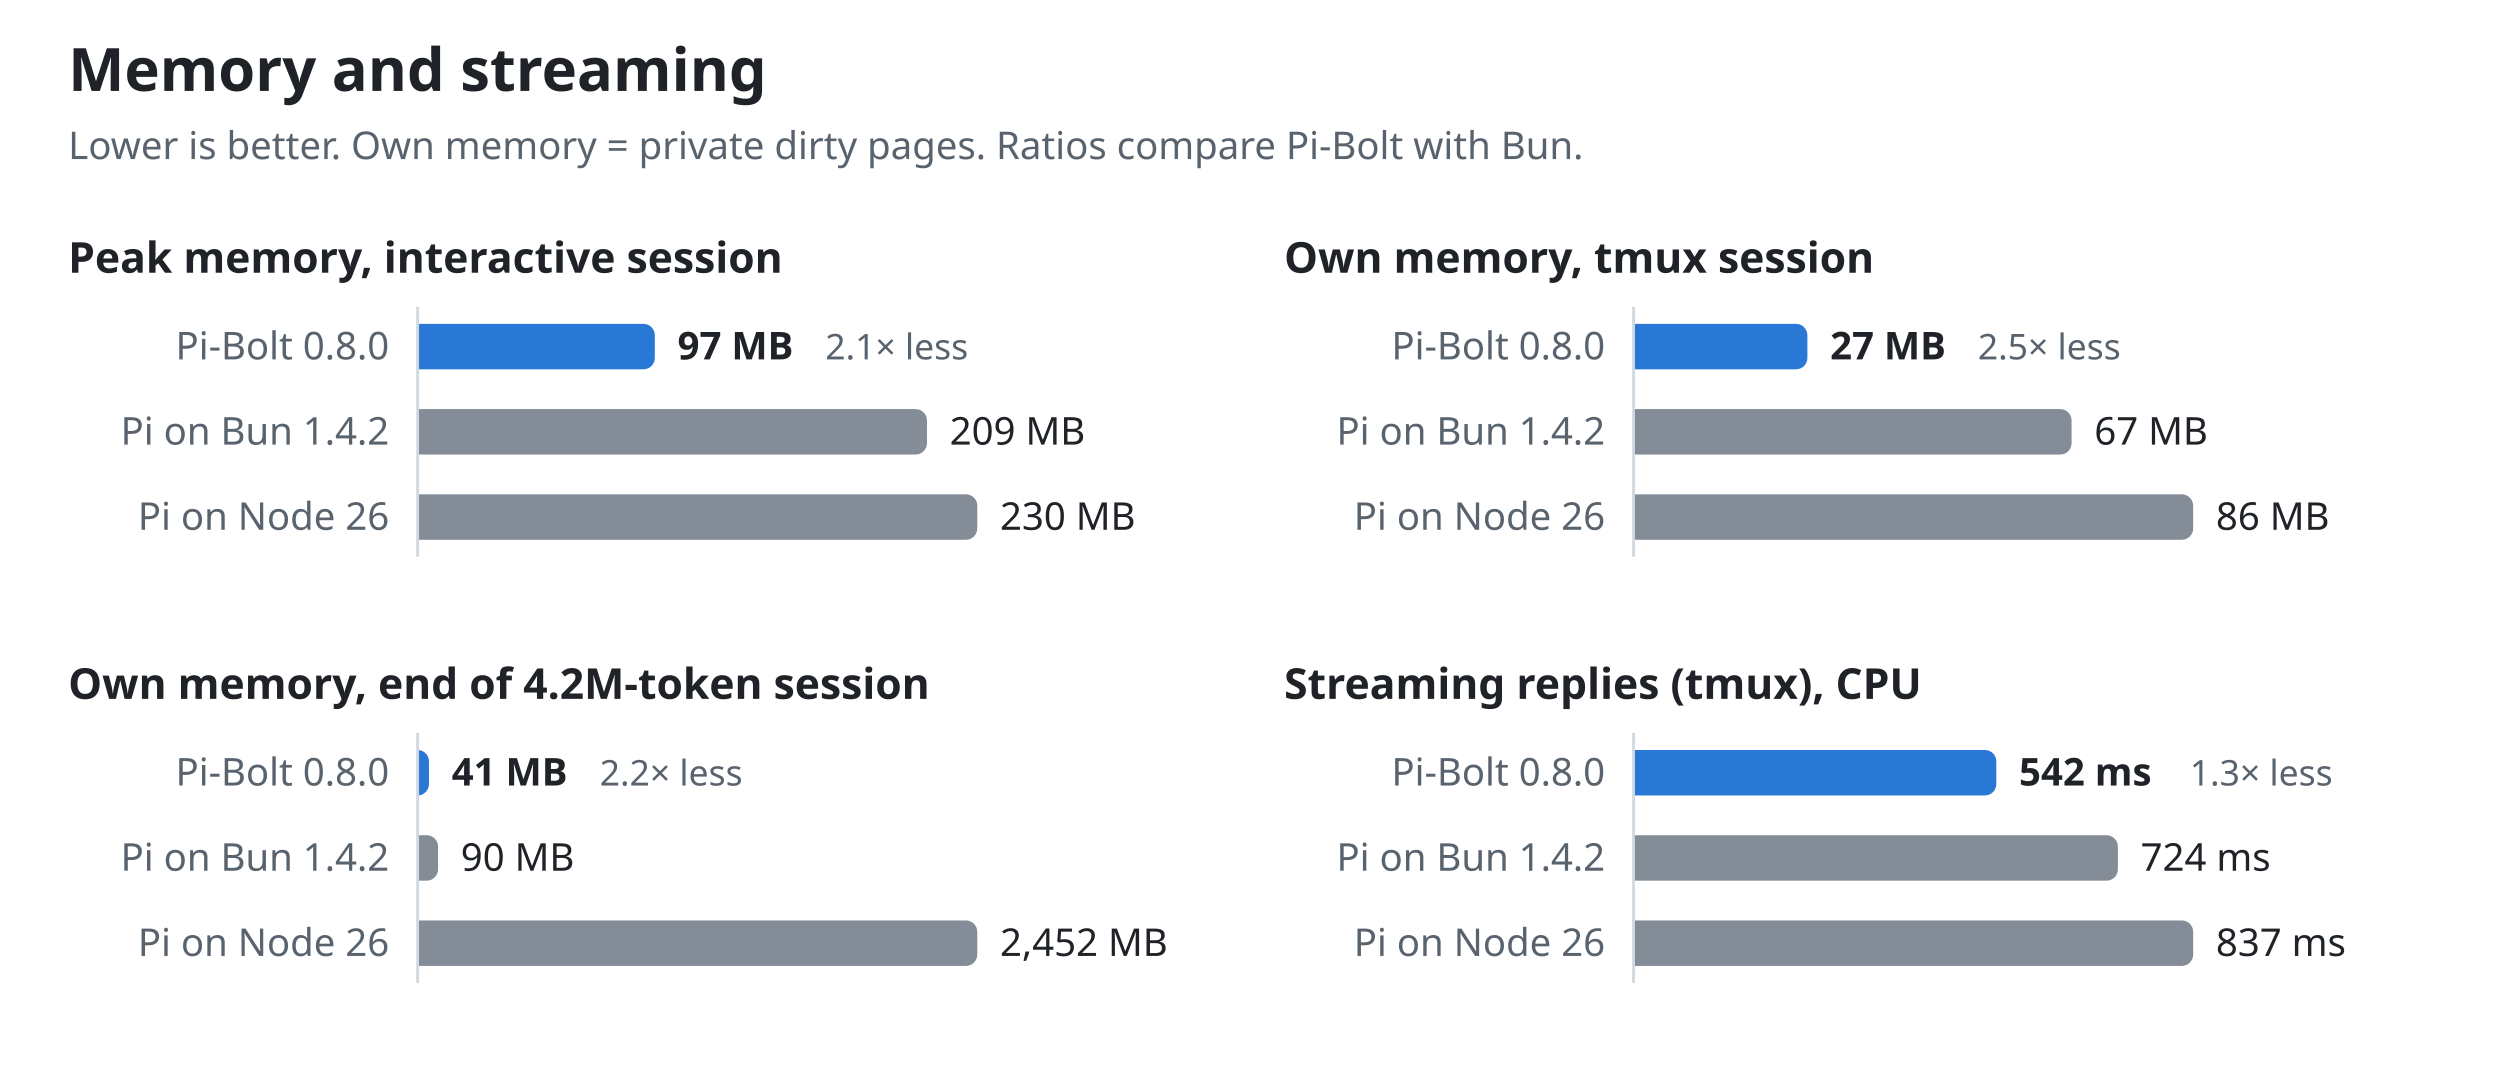
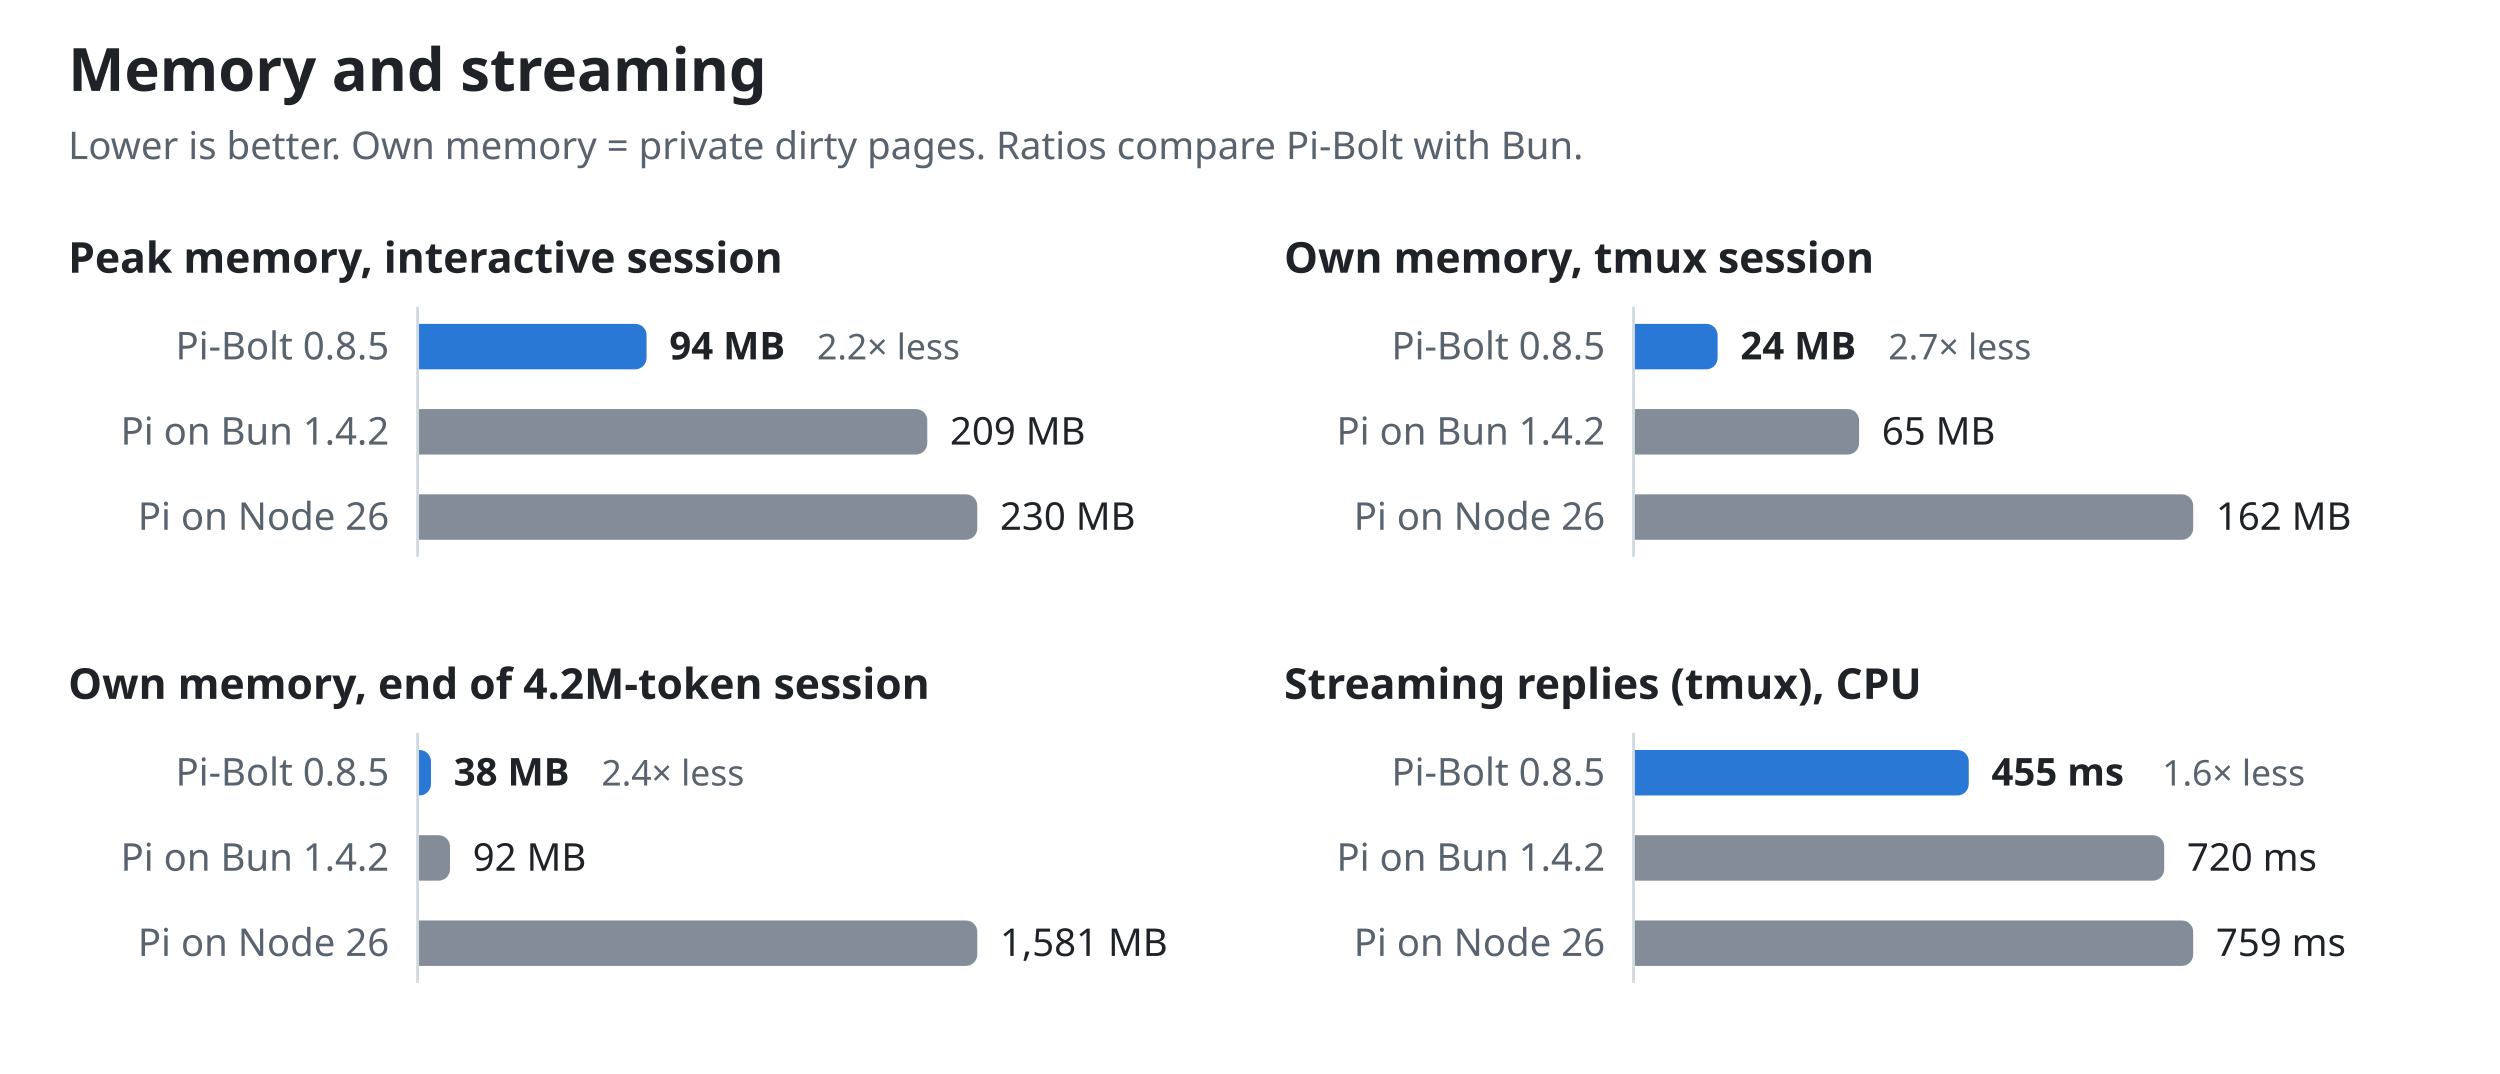
<svg xmlns="http://www.w3.org/2000/svg" width="880" height="378" viewBox="0 0 880 378" role="img" aria-label="Memory and streaming: Lower is better. Own memory = private dirty pages. Ratios compare Pi-Bolt with Bun.">
  <style>text{font-family:-apple-system, BlinkMacSystemFont, 'Segoe UI', 'Noto Sans', Helvetica, Arial, sans-serif}</style>
  <text x="24" y="32" font-size="21" font-weight="650" fill="#1f2328">Memory and streaming</text>
  <text x="24" y="56" font-size="13.5" fill="#59636e">Lower is better. Own memory = private dirty pages. Ratios compare Pi-Bolt with Bun.</text>
  <text x="24" y="96" font-size="15" font-weight="600" fill="#1f2328">Peak memory, interactive session</text>
-   <text x="137" y="126.5" font-size="13.5" text-anchor="end" fill="#59636e">Pi-Bolt 0.8.0</text>
-   <path d="M147,114 h79.5 a4,4 0 0 1 4,4 v8 a4,4 0 0 1 -4,4 h-79.5 z" fill="#2a78d6" />
-   <text x="238.5" y="126.5" font-size="13.5" font-weight="650" fill="#1f2328">97 MB</text>
-   <text x="290.5" y="126.5" font-size="12.5" fill="#59636e">2.1× less</text>
+   <text x="137" y="126.5" font-size="13.5" text-anchor="end" fill="#59636e">Pi-Bolt 0.8.5</text>
+   <path d="M147,114 h76.6 a4,4 0 0 1 4,4 v8 a4,4 0 0 1 -4,4 h-76.6 z" fill="#2a78d6" />
+   <text x="235.6" y="126.5" font-size="13.5" font-weight="650" fill="#1f2328">94 MB</text>
+   <text x="287.6" y="126.5" font-size="12.5" fill="#59636e">2.2× less</text>
  <text x="137" y="156.5" font-size="13.5" text-anchor="end" fill="#59636e">Pi on Bun 1.4.2</text>
-   <path d="M147,144 h175.3 a4,4 0 0 1 4,4 v8 a4,4 0 0 1 -4,4 h-175.3 z" fill="#848d97" />
-   <text x="334.3" y="156.5" font-size="13.5" font-weight="400" fill="#1f2328">209 MB</text>
+   <path d="M147,144 h175.4 a4,4 0 0 1 4,4 v8 a4,4 0 0 1 -4,4 h-175.4 z" fill="#848d97" />
+   <text x="334.4" y="156.5" font-size="13.5" font-weight="400" fill="#1f2328">209 MB</text>
  <text x="137" y="186.5" font-size="13.5" text-anchor="end" fill="#59636e">Pi on Node 26</text>
  <path d="M147,174 h193.0 a4,4 0 0 1 4,4 v8 a4,4 0 0 1 -4,4 h-193.0 z" fill="#848d97" />
  <text x="352.0" y="186.5" font-size="13.5" font-weight="400" fill="#1f2328">230 MB</text>
  <line x1="147" y1="108" x2="147" y2="196" stroke="#d1d9e0" />
  <text x="452" y="96" font-size="15" font-weight="600" fill="#1f2328">Own memory, tmux session</text>
-   <text x="565" y="126.5" font-size="13.5" text-anchor="end" fill="#59636e">Pi-Bolt 0.8.0</text>
-   <path d="M575,114 h57.2 a4,4 0 0 1 4,4 v8 a4,4 0 0 1 -4,4 h-57.2 z" fill="#2a78d6" />
-   <text x="644.2" y="126.5" font-size="13.5" font-weight="650" fill="#1f2328">27 MB</text>
-   <text x="696.2" y="126.5" font-size="12.5" fill="#59636e">2.5× less</text>
+   <text x="565" y="126.5" font-size="13.5" text-anchor="end" fill="#59636e">Pi-Bolt 0.8.5</text>
+   <path d="M575,114 h25.6 a4,4 0 0 1 4,4 v8 a4,4 0 0 1 -4,4 h-25.6 z" fill="#2a78d6" />
+   <text x="612.6" y="126.5" font-size="13.5" font-weight="650" fill="#1f2328">24 MB</text>
+   <text x="664.7" y="126.5" font-size="12.5" fill="#59636e">2.7× less</text>
  <text x="565" y="156.5" font-size="13.5" text-anchor="end" fill="#59636e">Pi on Bun 1.4.2</text>
-   <path d="M575,144 h150.2 a4,4 0 0 1 4,4 v8 a4,4 0 0 1 -4,4 h-150.2 z" fill="#848d97" />
-   <text x="737.2" y="156.5" font-size="13.5" font-weight="400" fill="#1f2328">67 MB</text>
+   <path d="M575,144 h75.4 a4,4 0 0 1 4,4 v8 a4,4 0 0 1 -4,4 h-75.4 z" fill="#848d97" />
+   <text x="662.4" y="156.5" font-size="13.5" font-weight="400" fill="#1f2328">65 MB</text>
  <text x="565" y="186.5" font-size="13.5" text-anchor="end" fill="#59636e">Pi on Node 26</text>
  <path d="M575,174 h193.0 a4,4 0 0 1 4,4 v8 a4,4 0 0 1 -4,4 h-193.0 z" fill="#848d97" />
-   <text x="780.0" y="186.5" font-size="13.5" font-weight="400" fill="#1f2328">86 MB</text>
+   <text x="780.0" y="186.5" font-size="13.5" font-weight="400" fill="#1f2328">162 MB</text>
  <line x1="575" y1="108" x2="575" y2="196" stroke="#d1d9e0" />
  <text x="24" y="246" font-size="15" font-weight="600" fill="#1f2328">Own memory, end of 4.2M-token session</text>
-   <text x="137" y="276.5" font-size="13.5" text-anchor="end" fill="#59636e">Pi-Bolt 0.8.0</text>
-   <path d="M147,264 h0.0 a4,4 0 0 1 4,4 v8 a4,4 0 0 1 -4,4 h0.0 z" fill="#2a78d6" />
-   <text x="159.0" y="276.5" font-size="13.5" font-weight="650" fill="#1f2328">41 MB</text>
-   <text x="211.1" y="276.5" font-size="12.5" fill="#59636e">2.2× less</text>
+   <text x="137" y="276.5" font-size="13.5" text-anchor="end" fill="#59636e">Pi-Bolt 0.8.5</text>
+   <path d="M147,264 h0.7 a4,4 0 0 1 4,4 v8 a4,4 0 0 1 -4,4 h-0.7 z" fill="#2a78d6" />
+   <text x="159.7" y="276.5" font-size="13.5" font-weight="650" fill="#1f2328">38 MB</text>
+   <text x="211.7" y="276.5" font-size="12.5" fill="#59636e">2.4× less</text>
  <text x="137" y="306.5" font-size="13.5" text-anchor="end" fill="#59636e">Pi on Bun 1.4.2</text>
-   <path d="M147,294 h3.2 a4,4 0 0 1 4,4 v8 a4,4 0 0 1 -4,4 h-3.2 z" fill="#848d97" />
-   <text x="162.2" y="306.5" font-size="13.5" font-weight="400" fill="#1f2328">90 MB</text>
+   <path d="M147,294 h7.4 a4,4 0 0 1 4,4 v8 a4,4 0 0 1 -4,4 h-7.4 z" fill="#848d97" />
+   <text x="166.4" y="306.5" font-size="13.5" font-weight="400" fill="#1f2328">92 MB</text>
  <text x="137" y="336.5" font-size="13.5" text-anchor="end" fill="#59636e">Pi on Node 26</text>
  <path d="M147,324 h193.0 a4,4 0 0 1 4,4 v8 a4,4 0 0 1 -4,4 h-193.0 z" fill="#848d97" />
-   <text x="352.0" y="336.5" font-size="13.5" font-weight="400" fill="#1f2328">2,452 MB</text>
+   <text x="352.0" y="336.5" font-size="13.5" font-weight="400" fill="#1f2328">1,581 MB</text>
  <line x1="147" y1="258" x2="147" y2="346" stroke="#d1d9e0" />
  <text x="452" y="246" font-size="15" font-weight="600" fill="#1f2328">Streaming replies (tmux), CPU</text>
-   <text x="565" y="276.5" font-size="13.5" text-anchor="end" fill="#59636e">Pi-Bolt 0.8.0</text>
-   <path d="M575,264 h123.7 a4,4 0 0 1 4,4 v8 a4,4 0 0 1 -4,4 h-123.7 z" fill="#2a78d6" />
-   <text x="710.7" y="276.5" font-size="13.5" font-weight="650" fill="#1f2328">542 ms</text>
-   <text x="770.8" y="276.5" font-size="12.5" fill="#59636e">1.3× less</text>
+   <text x="565" y="276.5" font-size="13.5" text-anchor="end" fill="#59636e">Pi-Bolt 0.8.5</text>
+   <path d="M575,264 h114.0 a4,4 0 0 1 4,4 v8 a4,4 0 0 1 -4,4 h-114.0 z" fill="#2a78d6" />
+   <text x="701.0" y="276.5" font-size="13.5" font-weight="650" fill="#1f2328">455 ms</text>
+   <text x="761.1" y="276.5" font-size="12.5" fill="#59636e">1.6× less</text>
  <text x="565" y="306.5" font-size="13.5" text-anchor="end" fill="#59636e">Pi on Bun 1.4.2</text>
-   <path d="M575,294 h166.5 a4,4 0 0 1 4,4 v8 a4,4 0 0 1 -4,4 h-166.5 z" fill="#848d97" />
-   <text x="753.5" y="306.5" font-size="13.5" font-weight="400" fill="#1f2328">724 ms</text>
+   <path d="M575,294 h182.8 a4,4 0 0 1 4,4 v8 a4,4 0 0 1 -4,4 h-182.8 z" fill="#848d97" />
+   <text x="769.8" y="306.5" font-size="13.5" font-weight="400" fill="#1f2328">720 ms</text>
  <text x="565" y="336.5" font-size="13.5" text-anchor="end" fill="#59636e">Pi on Node 26</text>
  <path d="M575,324 h193.0 a4,4 0 0 1 4,4 v8 a4,4 0 0 1 -4,4 h-193.0 z" fill="#848d97" />
-   <text x="780.0" y="336.5" font-size="13.5" font-weight="400" fill="#1f2328">837 ms</text>
+   <text x="780.0" y="336.5" font-size="13.5" font-weight="400" fill="#1f2328">759 ms</text>
  <line x1="575" y1="258" x2="575" y2="346" stroke="#d1d9e0" />
</svg>
